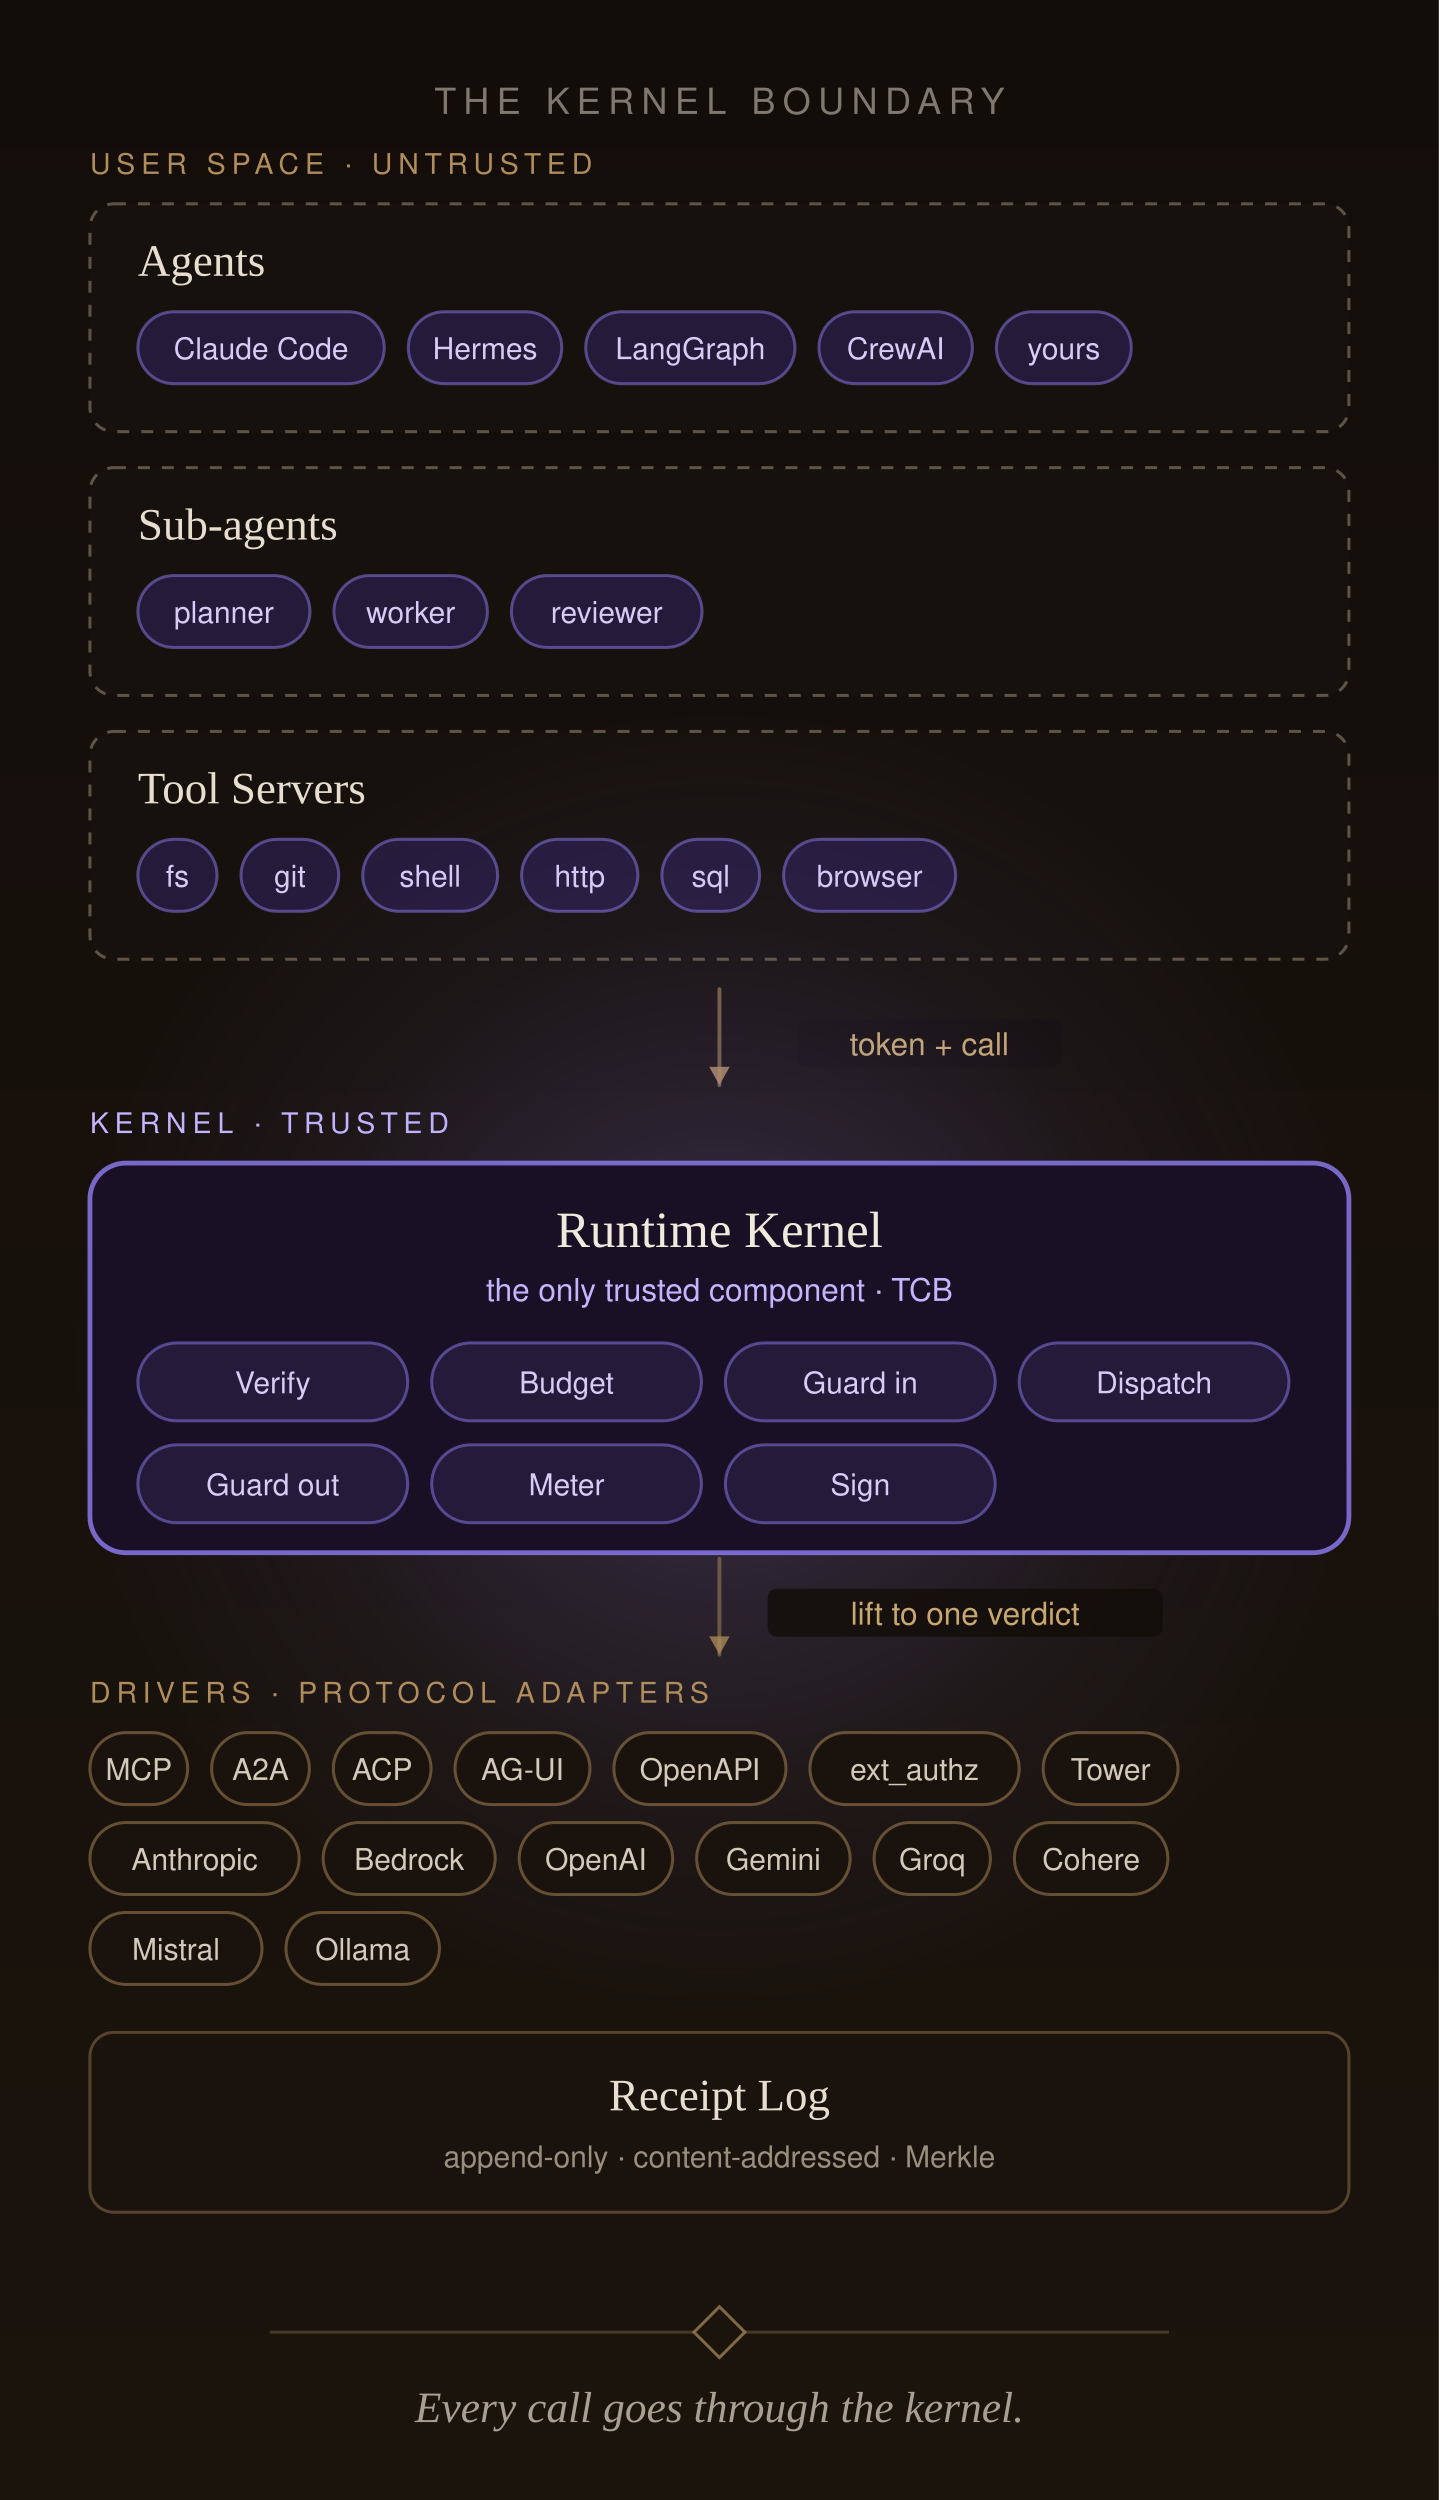
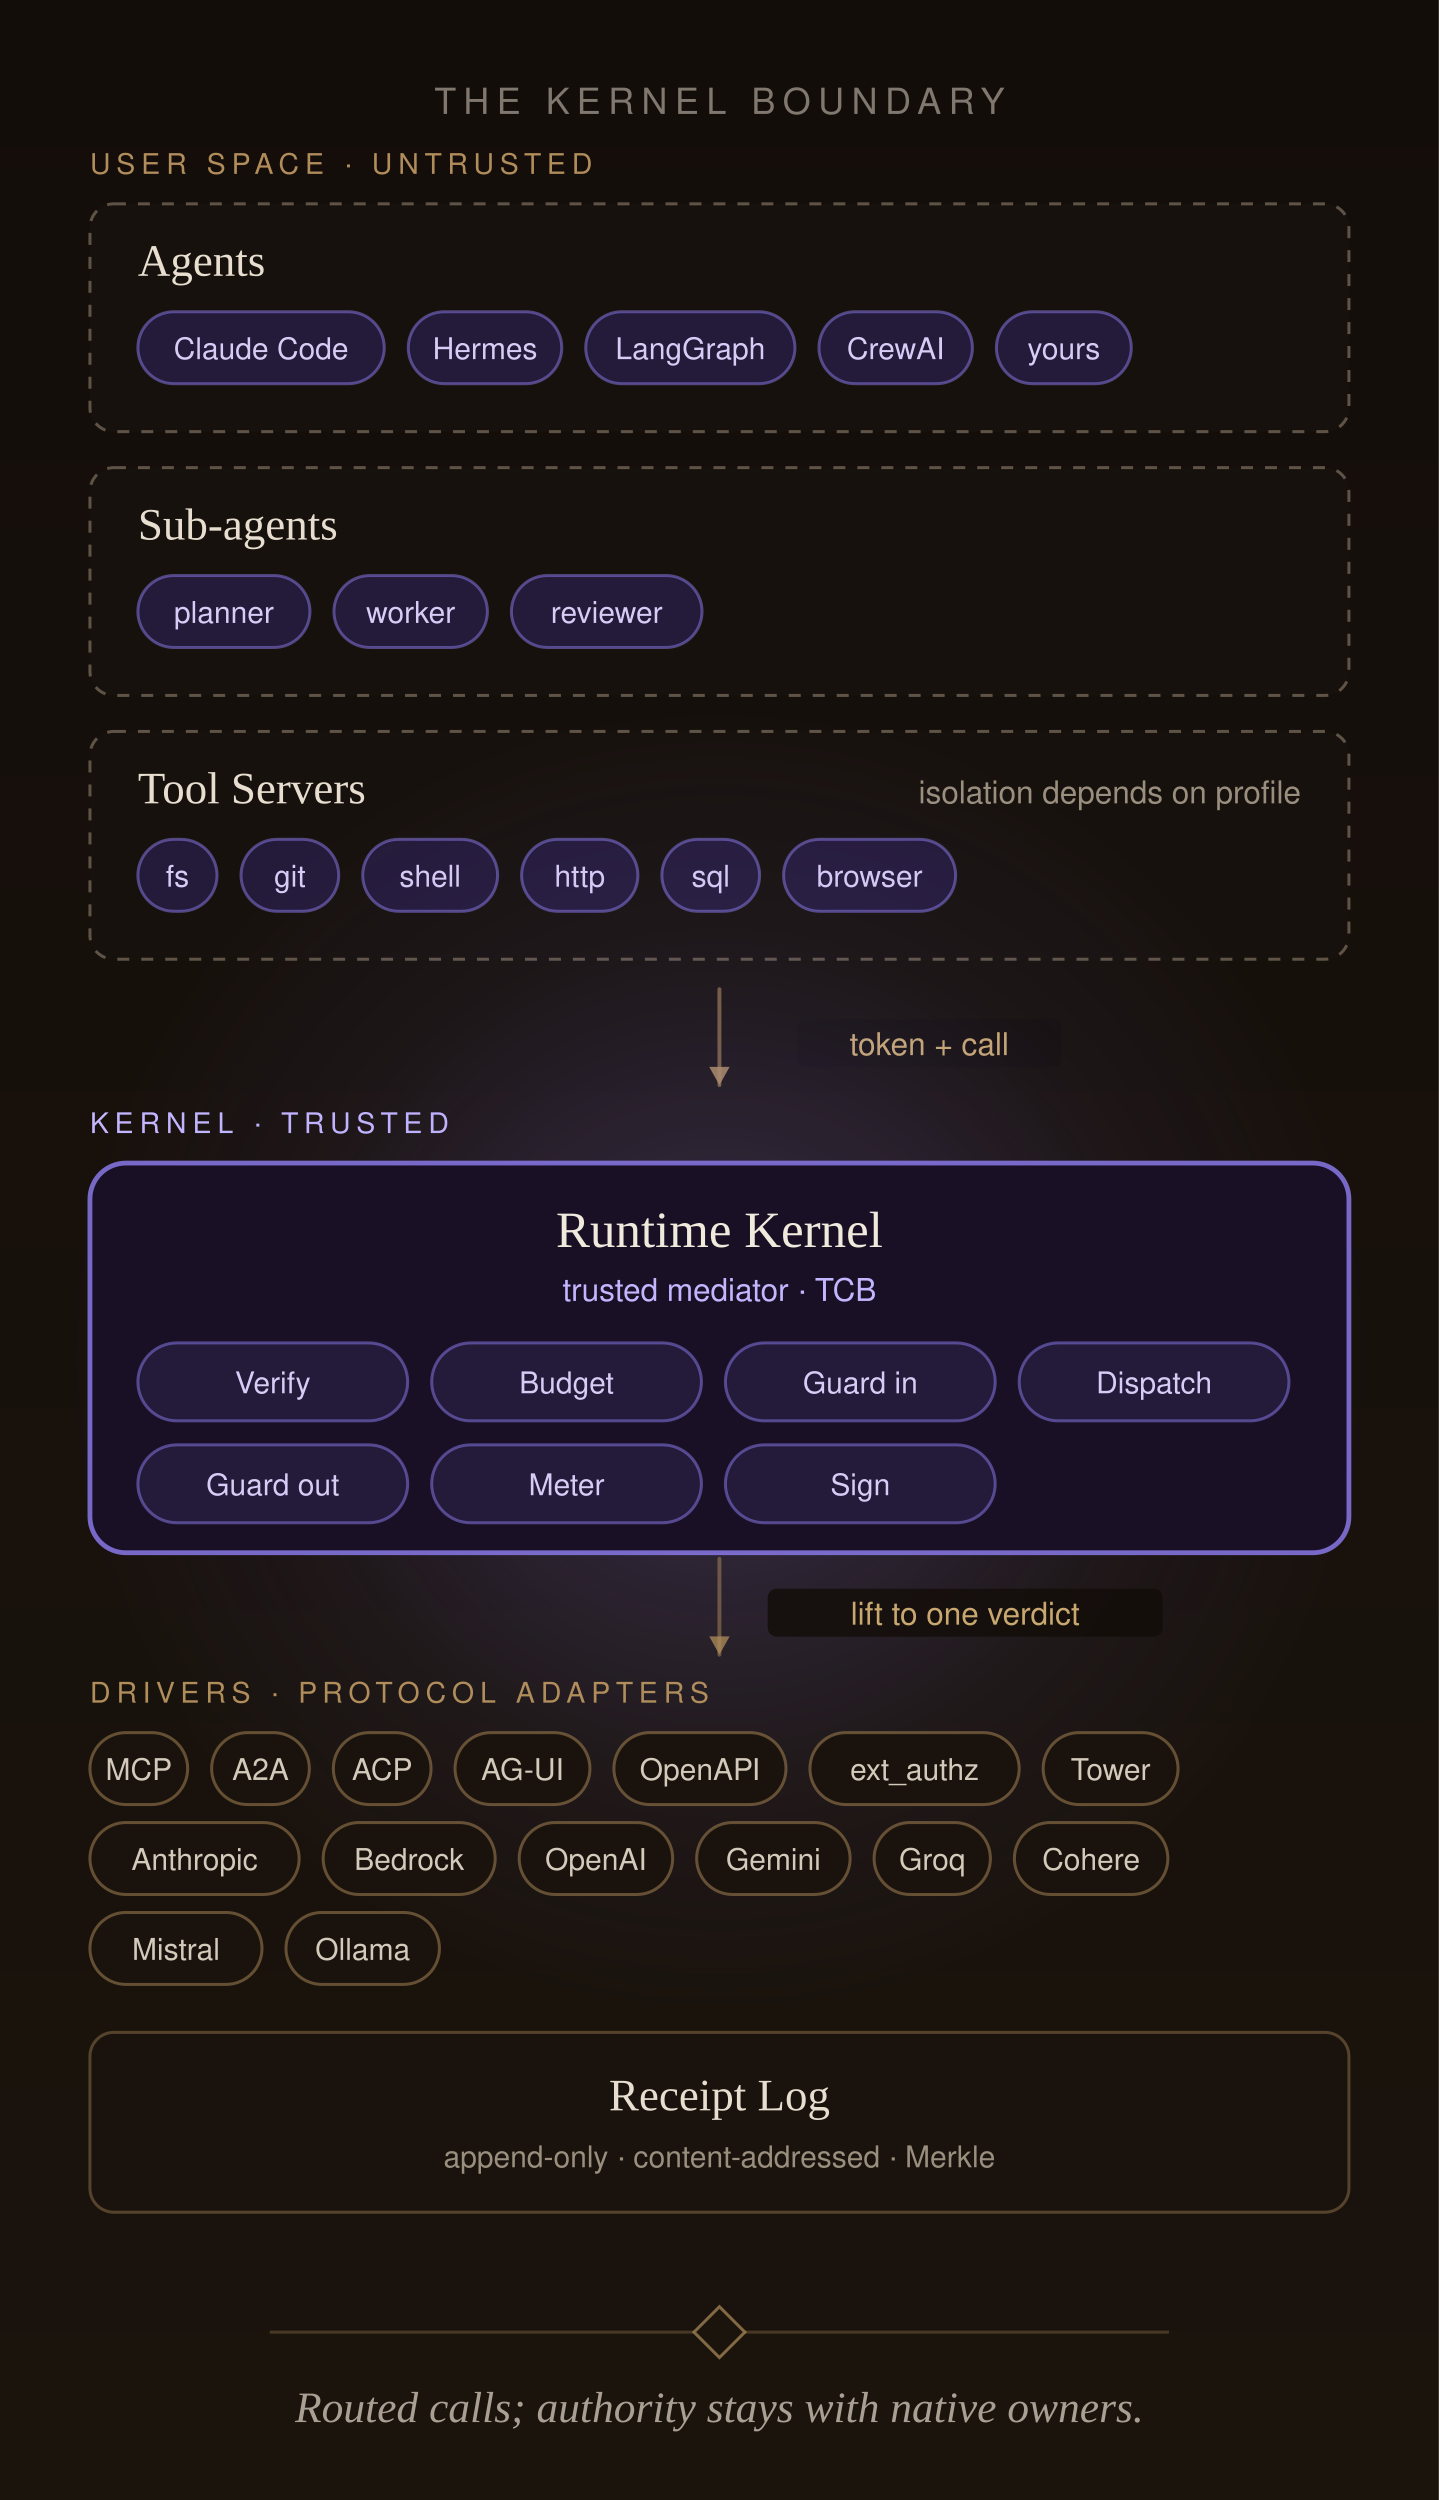
- <svg xmlns="http://www.w3.org/2000/svg" viewBox="0 0 480 834" width="480" height="834" role="img" aria-label="The Chio kernel boundary, stacked for small screens.">
+ <svg xmlns="http://www.w3.org/2000/svg" viewBox="0 0 480 834" width="480" height="834" role="img" aria-label="The Chio kernel boundary for routed calls: untrusted agents, sub-agents, and tool servers interact through kernel verification, budgets, guards, dispatch, metering, and signed receipts. Protocol and provider adapters connect those routes. Native owners retain authority, and isolation depends on the selected host/runtime profile. Native activity outside Chio routes is not mediated.">
  <defs>
    <linearGradient id="kbmbg" x1="0" y1="0" x2="0" y2="1">
      <stop offset="0" stop-color="#130d0a" />
      <stop offset="1" stop-color="#1b140d" />
    </linearGradient>
    <radialGradient id="kbmglow" cx="50%" cy="50%" r="50%">
      <stop offset="0" stop-color="#8f7ff2" stop-opacity="0.32" />
      <stop offset="0.6" stop-color="#8f7ff2" stop-opacity="0.07" />
      <stop offset="1" stop-color="#8f7ff2" stop-opacity="0" />
    </radialGradient>
    <radialGradient id="kbmkglow" cx="50%" cy="50%" r="50%">
      <stop offset="0" stop-color="#8f7ff2" stop-opacity="0.28" />
      <stop offset="0.65" stop-color="#8f7ff2" stop-opacity="0.06" />
      <stop offset="1" stop-color="#8f7ff2" stop-opacity="0" />
    </radialGradient>
  </defs>
  <rect width="480" height="834" fill="url(#kbmbg)" />
  <text x="240.0" y="38" text-anchor="middle" font-family="-apple-system, 'Segoe UI', Helvetica, Arial, sans-serif" font-size="12" letter-spacing="2.5" fill="#d8cfc0" fill-opacity="0.55">THE KERNEL BOUNDARY</text>
  <text x="30" y="58" text-anchor="start" font-family="-apple-system, 'Segoe UI', Helvetica, Arial, sans-serif" font-size="9.5" letter-spacing="2" fill="#b08d5b">USER SPACE · UNTRUSTED</text>
  <rect x="30" y="68" width="420" height="76" rx="8" fill="#17110d" stroke="#9a8b76" stroke-opacity="0.55" stroke-dasharray="4 4" />
  <text x="46" y="92" text-anchor="start" font-family="Georgia, 'Times New Roman', serif" font-size="15" fill="#e7ded0">Agents</text>
  <rect x="46" y="104" width="82.2" height="24" rx="12.0" fill="#241a3a" stroke="#8f7ff2" stroke-opacity="0.5" />
  <text x="87.1" y="119.8" text-anchor="middle" font-family="-apple-system, 'Segoe UI', Helvetica, Arial, sans-serif" font-size="10" fill="#d7ccf5">Claude Code</text>
  <rect x="136.2" y="104" width="51.2" height="24" rx="12.0" fill="#241a3a" stroke="#8f7ff2" stroke-opacity="0.5" />
  <text x="161.8" y="119.8" text-anchor="middle" font-family="-apple-system, 'Segoe UI', Helvetica, Arial, sans-serif" font-size="10" fill="#d7ccf5">Hermes</text>
  <rect x="195.4" y="104" width="69.8" height="24" rx="12.0" fill="#241a3a" stroke="#8f7ff2" stroke-opacity="0.5" />
  <text x="230.3" y="119.8" text-anchor="middle" font-family="-apple-system, 'Segoe UI', Helvetica, Arial, sans-serif" font-size="10" fill="#d7ccf5">LangGraph</text>
  <rect x="273.2" y="104" width="51.2" height="24" rx="12.0" fill="#241a3a" stroke="#8f7ff2" stroke-opacity="0.5" />
  <text x="298.8" y="119.8" text-anchor="middle" font-family="-apple-system, 'Segoe UI', Helvetica, Arial, sans-serif" font-size="10" fill="#d7ccf5">CrewAI</text>
  <rect x="332.4" y="104" width="45.0" height="24" rx="12.0" fill="#241a3a" stroke="#8f7ff2" stroke-opacity="0.5" />
  <text x="354.9" y="119.8" text-anchor="middle" font-family="-apple-system, 'Segoe UI', Helvetica, Arial, sans-serif" font-size="10" fill="#d7ccf5">yours</text>
  <rect x="30" y="156" width="420" height="76" rx="8" fill="#17110d" stroke="#9a8b76" stroke-opacity="0.55" stroke-dasharray="4 4" />
  <text x="46" y="180" text-anchor="start" font-family="Georgia, 'Times New Roman', serif" font-size="15" fill="#e7ded0">Sub-agents</text>
  <rect x="46" y="192" width="57.4" height="24" rx="12.0" fill="#241a3a" stroke="#8f7ff2" stroke-opacity="0.5" />
  <text x="74.7" y="207.8" text-anchor="middle" font-family="-apple-system, 'Segoe UI', Helvetica, Arial, sans-serif" font-size="10" fill="#d7ccf5">planner</text>
  <rect x="111.4" y="192" width="51.2" height="24" rx="12.0" fill="#241a3a" stroke="#8f7ff2" stroke-opacity="0.5" />
  <text x="137.0" y="207.8" text-anchor="middle" font-family="-apple-system, 'Segoe UI', Helvetica, Arial, sans-serif" font-size="10" fill="#d7ccf5">worker</text>
  <rect x="170.6" y="192" width="63.6" height="24" rx="12.0" fill="#241a3a" stroke="#8f7ff2" stroke-opacity="0.5" />
  <text x="202.4" y="207.8" text-anchor="middle" font-family="-apple-system, 'Segoe UI', Helvetica, Arial, sans-serif" font-size="10" fill="#d7ccf5">reviewer</text>
  <rect x="30" y="244" width="420" height="76" rx="8" fill="#17110d" stroke="#9a8b76" stroke-opacity="0.55" stroke-dasharray="4 4" />
  <text x="46" y="268" text-anchor="start" font-family="Georgia, 'Times New Roman', serif" font-size="15" fill="#e7ded0">Tool Servers</text>
+   <text x="434" y="268" text-anchor="end" font-family="-apple-system, 'Segoe UI', Helvetica, Arial, sans-serif" font-size="10.5" fill="#9a8f7e">isolation depends on profile</text>
  <rect x="46" y="280" width="26.4" height="24" rx="12.0" fill="#241a3a" stroke="#8f7ff2" stroke-opacity="0.5" />
  <text x="59.2" y="295.8" text-anchor="middle" font-family="-apple-system, 'Segoe UI', Helvetica, Arial, sans-serif" font-size="10" fill="#d7ccf5">fs</text>
  <rect x="80.4" y="280" width="32.6" height="24" rx="12.0" fill="#241a3a" stroke="#8f7ff2" stroke-opacity="0.5" />
  <text x="96.7" y="295.8" text-anchor="middle" font-family="-apple-system, 'Segoe UI', Helvetica, Arial, sans-serif" font-size="10" fill="#d7ccf5">git</text>
  <rect x="121.0" y="280" width="45.0" height="24" rx="12.0" fill="#241a3a" stroke="#8f7ff2" stroke-opacity="0.5" />
  <text x="143.5" y="295.8" text-anchor="middle" font-family="-apple-system, 'Segoe UI', Helvetica, Arial, sans-serif" font-size="10" fill="#d7ccf5">shell</text>
  <rect x="174.0" y="280" width="38.8" height="24" rx="12.0" fill="#241a3a" stroke="#8f7ff2" stroke-opacity="0.5" />
  <text x="193.4" y="295.8" text-anchor="middle" font-family="-apple-system, 'Segoe UI', Helvetica, Arial, sans-serif" font-size="10" fill="#d7ccf5">http</text>
  <rect x="220.8" y="280" width="32.6" height="24" rx="12.0" fill="#241a3a" stroke="#8f7ff2" stroke-opacity="0.5" />
  <text x="237.1" y="295.8" text-anchor="middle" font-family="-apple-system, 'Segoe UI', Helvetica, Arial, sans-serif" font-size="10" fill="#d7ccf5">sql</text>
  <rect x="261.4" y="280" width="57.4" height="24" rx="12.0" fill="#241a3a" stroke="#8f7ff2" stroke-opacity="0.5" />
  <text x="290.1" y="295.8" text-anchor="middle" font-family="-apple-system, 'Segoe UI', Helvetica, Arial, sans-serif" font-size="10" fill="#d7ccf5">browser</text>
  <path d="M240 330 L240 362" stroke="#b08d5b" stroke-opacity="0.6" stroke-width="1.3" fill="none" stroke-linecap="round" />
  <path d="M240 362 L236.6 355.9 L243.4 355.9 Z" fill="#b08d5b" fill-opacity="0.85" />
  <rect x="265.8" y="340" width="88.4" height="16" rx="3" fill="#130d0a" fill-opacity="0.85" />
  <text x="310" y="352" text-anchor="middle" font-family="-apple-system, 'Segoe UI', Helvetica, Arial, sans-serif" font-size="10.5" fill="#c8a86f">token + call</text>
  <text x="30" y="378" text-anchor="start" font-family="-apple-system, 'Segoe UI', Helvetica, Arial, sans-serif" font-size="9.5" letter-spacing="2" fill="#c3b6ff">KERNEL · TRUSTED</text>
  <circle cx="240.0" cy="453.0" r="220" fill="url(#kbmkglow)" />
  <rect x="30" y="388" width="420" height="130" rx="12" fill="#191026" stroke="#8f7ff2" stroke-opacity="0.8" stroke-width="1.6" />
  <text x="240" y="416" text-anchor="middle" font-family="Georgia, 'Times New Roman', serif" font-size="17" fill="#f0eadd">Runtime Kernel</text>
-   <text x="240" y="434" text-anchor="middle" font-family="-apple-system, 'Segoe UI', Helvetica, Arial, sans-serif" font-size="10.5" fill="#c3b6ff">the only trusted component · TCB</text>
+   <text x="240" y="434" text-anchor="middle" font-family="-apple-system, 'Segoe UI', Helvetica, Arial, sans-serif" font-size="10.5" fill="#c3b6ff">trusted mediator · TCB</text>
  <rect x="46" y="448" width="90" height="26" rx="13.0" fill="#241a3a" stroke="#8f7ff2" stroke-opacity="0.5" />
  <text x="91.0" y="464.8" text-anchor="middle" font-family="-apple-system, 'Segoe UI', Helvetica, Arial, sans-serif" font-size="10" fill="#d7ccf5">Verify</text>
  <rect x="144" y="448" width="90" height="26" rx="13.0" fill="#241a3a" stroke="#8f7ff2" stroke-opacity="0.5" />
  <text x="189.0" y="464.8" text-anchor="middle" font-family="-apple-system, 'Segoe UI', Helvetica, Arial, sans-serif" font-size="10" fill="#d7ccf5">Budget</text>
  <rect x="242" y="448" width="90" height="26" rx="13.0" fill="#241a3a" stroke="#8f7ff2" stroke-opacity="0.5" />
  <text x="287.0" y="464.8" text-anchor="middle" font-family="-apple-system, 'Segoe UI', Helvetica, Arial, sans-serif" font-size="10" fill="#d7ccf5">Guard in</text>
  <rect x="340" y="448" width="90" height="26" rx="13.0" fill="#241a3a" stroke="#8f7ff2" stroke-opacity="0.5" />
  <text x="385.0" y="464.8" text-anchor="middle" font-family="-apple-system, 'Segoe UI', Helvetica, Arial, sans-serif" font-size="10" fill="#d7ccf5">Dispatch</text>
  <rect x="46" y="482" width="90" height="26" rx="13.0" fill="#241a3a" stroke="#8f7ff2" stroke-opacity="0.5" />
  <text x="91.0" y="498.8" text-anchor="middle" font-family="-apple-system, 'Segoe UI', Helvetica, Arial, sans-serif" font-size="10" fill="#d7ccf5">Guard out</text>
  <rect x="144" y="482" width="90" height="26" rx="13.0" fill="#241a3a" stroke="#8f7ff2" stroke-opacity="0.5" />
  <text x="189.0" y="498.8" text-anchor="middle" font-family="-apple-system, 'Segoe UI', Helvetica, Arial, sans-serif" font-size="10" fill="#d7ccf5">Meter</text>
  <rect x="242" y="482" width="90" height="26" rx="13.0" fill="#241a3a" stroke="#8f7ff2" stroke-opacity="0.5" />
  <text x="287.0" y="498.8" text-anchor="middle" font-family="-apple-system, 'Segoe UI', Helvetica, Arial, sans-serif" font-size="10" fill="#d7ccf5">Sign</text>
  <path d="M240 520 L240 552" stroke="#b08d5b" stroke-opacity="0.5" stroke-width="1.3" fill="none" stroke-linecap="round" />
  <path d="M240 552 L236.6 545.9 L243.4 545.9 Z" fill="#b08d5b" fill-opacity="0.75" />
  <rect x="256.1" y="530" width="131.8" height="16" rx="3" fill="#130d0a" fill-opacity="0.85" />
  <text x="322" y="542" text-anchor="middle" font-family="-apple-system, 'Segoe UI', Helvetica, Arial, sans-serif" font-size="10.5" fill="#c8a86f">lift to one verdict</text>
  <text x="30" y="568" text-anchor="start" font-family="-apple-system, 'Segoe UI', Helvetica, Arial, sans-serif" font-size="9.5" letter-spacing="2" fill="#b08d5b">DRIVERS · PROTOCOL ADAPTERS</text>
  <rect x="30" y="578" width="32.6" height="24" rx="12.0" fill="#1a130d" stroke="#b08d5b" stroke-opacity="0.5" />
  <text x="46.3" y="593.8" text-anchor="middle" font-family="-apple-system, 'Segoe UI', Helvetica, Arial, sans-serif" font-size="10" fill="#d3cabb">MCP</text>
  <rect x="70.6" y="578" width="32.6" height="24" rx="12.0" fill="#1a130d" stroke="#b08d5b" stroke-opacity="0.5" />
  <text x="86.9" y="593.8" text-anchor="middle" font-family="-apple-system, 'Segoe UI', Helvetica, Arial, sans-serif" font-size="10" fill="#d3cabb">A2A</text>
  <rect x="111.2" y="578" width="32.6" height="24" rx="12.0" fill="#1a130d" stroke="#b08d5b" stroke-opacity="0.5" />
  <text x="127.5" y="593.8" text-anchor="middle" font-family="-apple-system, 'Segoe UI', Helvetica, Arial, sans-serif" font-size="10" fill="#d3cabb">ACP</text>
  <rect x="151.8" y="578" width="45.0" height="24" rx="12.0" fill="#1a130d" stroke="#b08d5b" stroke-opacity="0.5" />
  <text x="174.3" y="593.8" text-anchor="middle" font-family="-apple-system, 'Segoe UI', Helvetica, Arial, sans-serif" font-size="10" fill="#d3cabb">AG-UI</text>
  <rect x="204.8" y="578" width="57.4" height="24" rx="12.0" fill="#1a130d" stroke="#b08d5b" stroke-opacity="0.5" />
  <text x="233.5" y="593.8" text-anchor="middle" font-family="-apple-system, 'Segoe UI', Helvetica, Arial, sans-serif" font-size="10" fill="#d3cabb">OpenAPI</text>
  <rect x="270.2" y="578" width="69.8" height="24" rx="12.0" fill="#1a130d" stroke="#b08d5b" stroke-opacity="0.5" />
  <text x="305.1" y="593.8" text-anchor="middle" font-family="-apple-system, 'Segoe UI', Helvetica, Arial, sans-serif" font-size="10" fill="#d3cabb">ext_authz</text>
  <rect x="348.0" y="578" width="45.0" height="24" rx="12.0" fill="#1a130d" stroke="#b08d5b" stroke-opacity="0.5" />
  <text x="370.5" y="593.8" text-anchor="middle" font-family="-apple-system, 'Segoe UI', Helvetica, Arial, sans-serif" font-size="10" fill="#d3cabb">Tower</text>
  <rect x="30" y="608" width="69.8" height="24" rx="12.0" fill="#1a130d" stroke="#b08d5b" stroke-opacity="0.5" />
  <text x="64.9" y="623.8" text-anchor="middle" font-family="-apple-system, 'Segoe UI', Helvetica, Arial, sans-serif" font-size="10" fill="#d3cabb">Anthropic</text>
  <rect x="107.8" y="608" width="57.4" height="24" rx="12.0" fill="#1a130d" stroke="#b08d5b" stroke-opacity="0.5" />
  <text x="136.5" y="623.8" text-anchor="middle" font-family="-apple-system, 'Segoe UI', Helvetica, Arial, sans-serif" font-size="10" fill="#d3cabb">Bedrock</text>
  <rect x="173.2" y="608" width="51.2" height="24" rx="12.0" fill="#1a130d" stroke="#b08d5b" stroke-opacity="0.5" />
  <text x="198.8" y="623.8" text-anchor="middle" font-family="-apple-system, 'Segoe UI', Helvetica, Arial, sans-serif" font-size="10" fill="#d3cabb">OpenAI</text>
  <rect x="232.4" y="608" width="51.2" height="24" rx="12.0" fill="#1a130d" stroke="#b08d5b" stroke-opacity="0.5" />
  <text x="258" y="623.8" text-anchor="middle" font-family="-apple-system, 'Segoe UI', Helvetica, Arial, sans-serif" font-size="10" fill="#d3cabb">Gemini</text>
  <rect x="291.6" y="608" width="38.8" height="24" rx="12.0" fill="#1a130d" stroke="#b08d5b" stroke-opacity="0.5" />
  <text x="311.0" y="623.8" text-anchor="middle" font-family="-apple-system, 'Segoe UI', Helvetica, Arial, sans-serif" font-size="10" fill="#d3cabb">Groq</text>
  <rect x="338.4" y="608" width="51.2" height="24" rx="12.0" fill="#1a130d" stroke="#b08d5b" stroke-opacity="0.5" />
  <text x="364" y="623.8" text-anchor="middle" font-family="-apple-system, 'Segoe UI', Helvetica, Arial, sans-serif" font-size="10" fill="#d3cabb">Cohere</text>
  <rect x="30" y="638" width="57.4" height="24" rx="12.0" fill="#1a130d" stroke="#b08d5b" stroke-opacity="0.5" />
  <text x="58.7" y="653.8" text-anchor="middle" font-family="-apple-system, 'Segoe UI', Helvetica, Arial, sans-serif" font-size="10" fill="#d3cabb">Mistral</text>
  <rect x="95.4" y="638" width="51.2" height="24" rx="12.0" fill="#1a130d" stroke="#b08d5b" stroke-opacity="0.5" />
  <text x="121.0" y="653.8" text-anchor="middle" font-family="-apple-system, 'Segoe UI', Helvetica, Arial, sans-serif" font-size="10" fill="#d3cabb">Ollama</text>
  <rect x="30" y="678" width="420" height="60" rx="8" fill="#1a130d" stroke="#b08d5b" stroke-opacity="0.4" />
  <text x="240" y="704" text-anchor="middle" font-family="Georgia, 'Times New Roman', serif" font-size="15" fill="#e7ded0">Receipt Log</text>
  <text x="240" y="723" text-anchor="middle" font-family="-apple-system, 'Segoe UI', Helvetica, Arial, sans-serif" font-size="10" fill="#9a8f7e">append-only · content-addressed · Merkle</text>
  <path d="M90.0 778 H390.0" stroke="#b08d5b" stroke-opacity="0.3" stroke-width="1" />
  <rect x="234.0" y="772" width="12" height="12" transform="rotate(45 240.0 778)" fill="#1b140d" stroke="#b08d5b" stroke-opacity="0.7" />
-   <text x="240.0" y="808" text-anchor="middle" font-family="Georgia, 'Times New Roman', serif" font-size="14.5" font-style="italic" fill="#d8cfc0" fill-opacity="0.75">Every call goes through the kernel.</text>
+   <text x="240.0" y="808" text-anchor="middle" font-family="Georgia, 'Times New Roman', serif" font-size="14.5" font-style="italic" fill="#d8cfc0" fill-opacity="0.75">Routed calls; authority stays with native owners.</text>
</svg>
